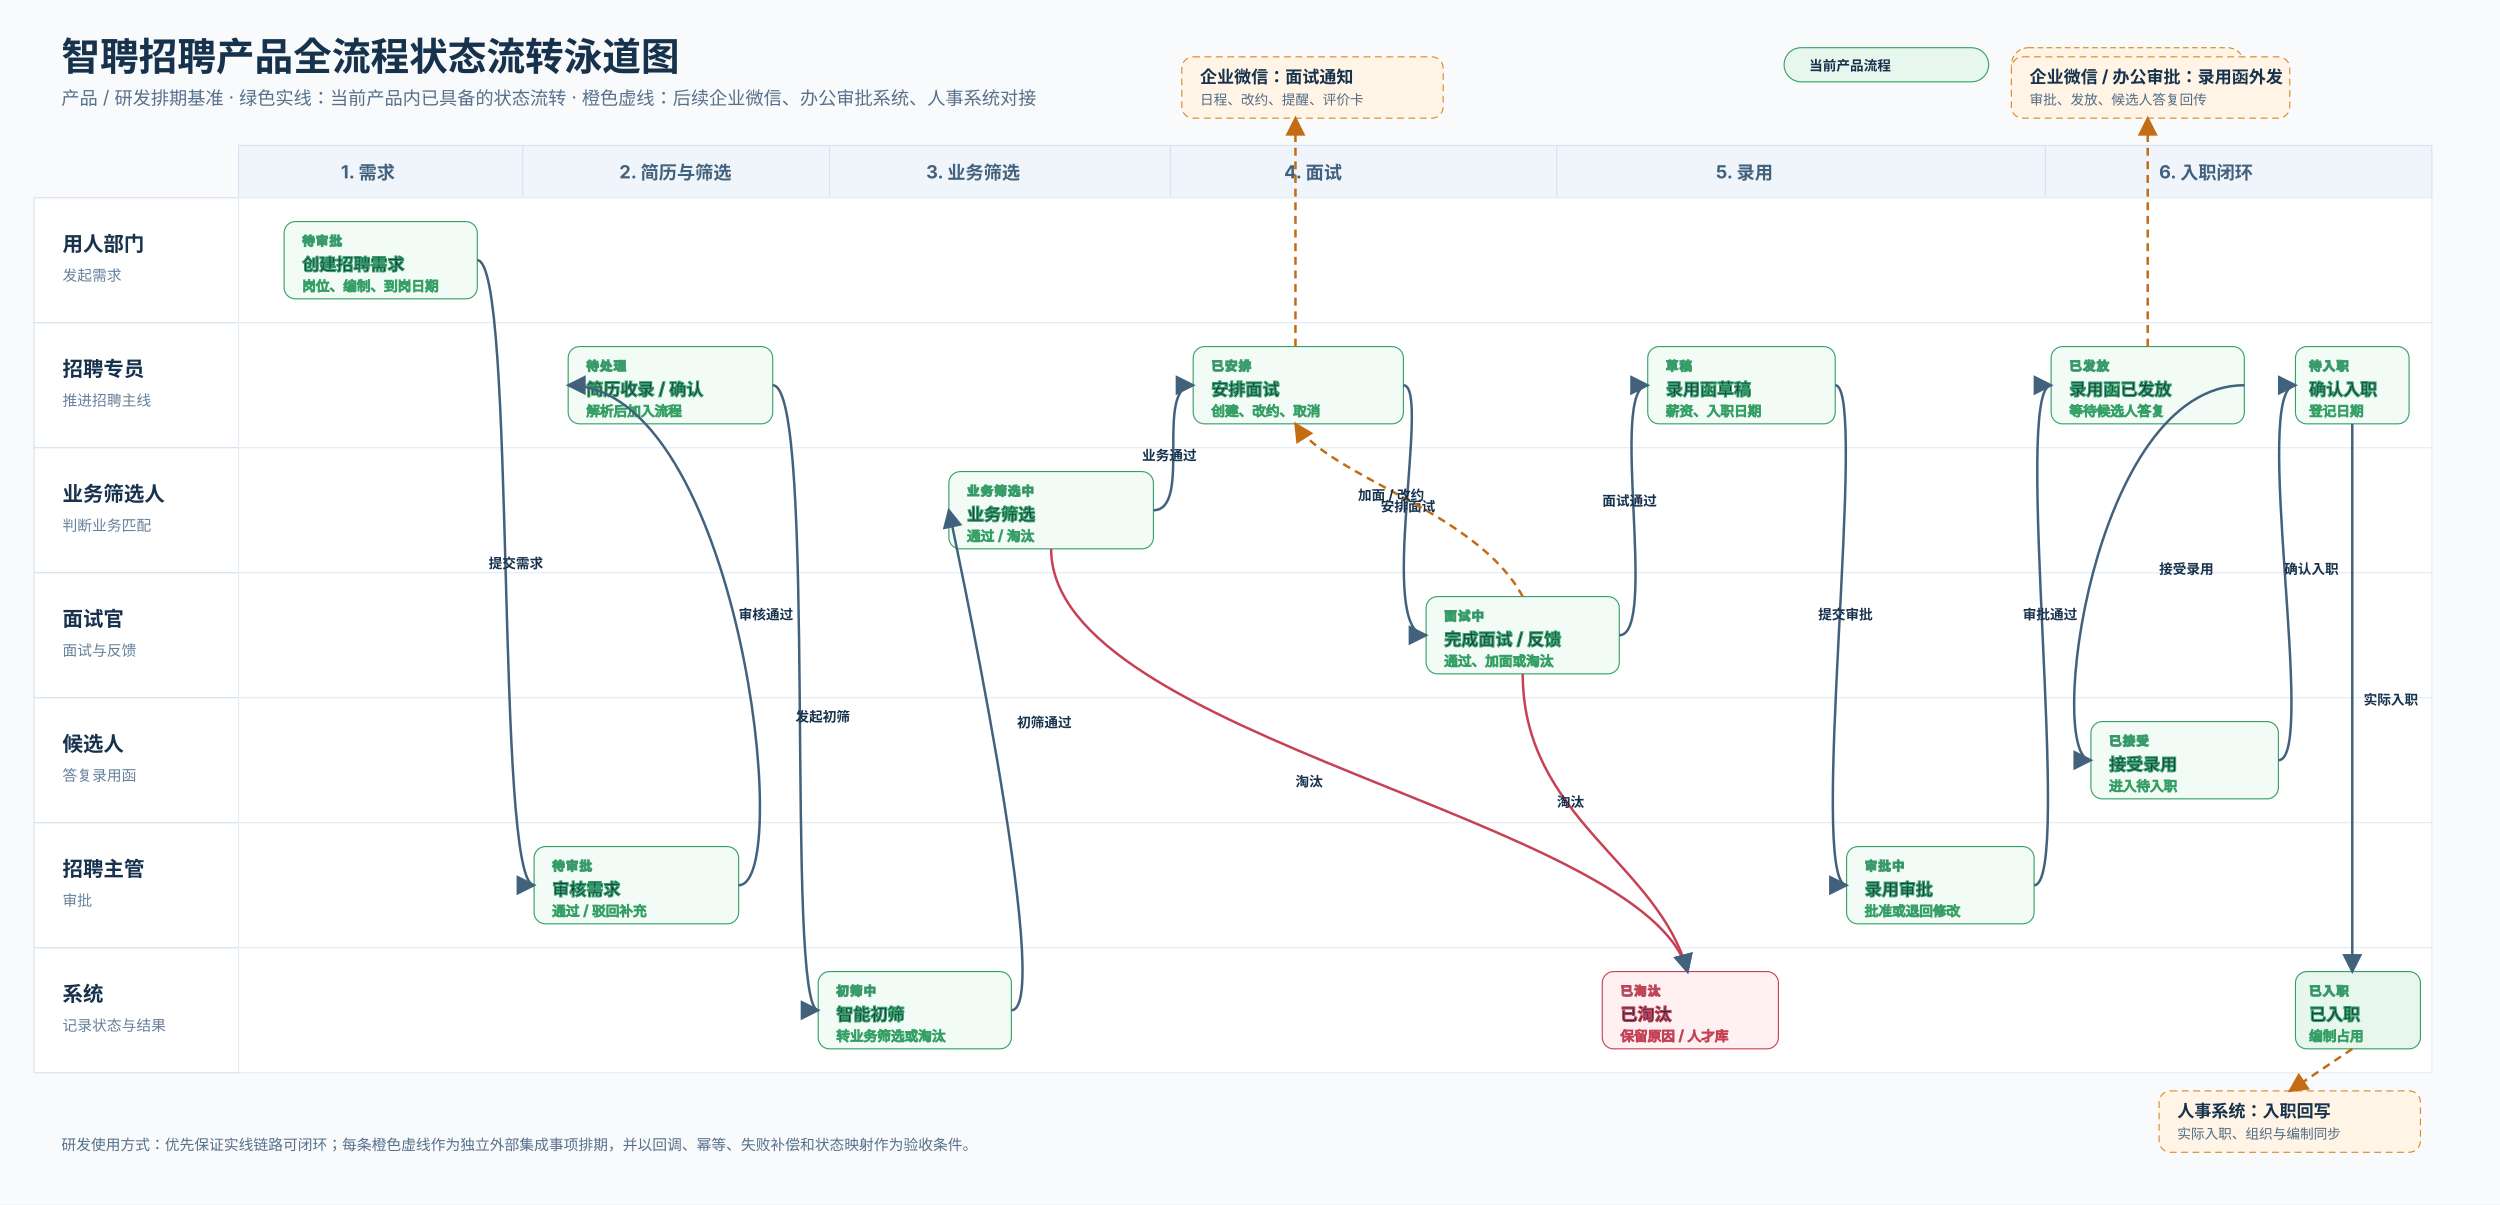
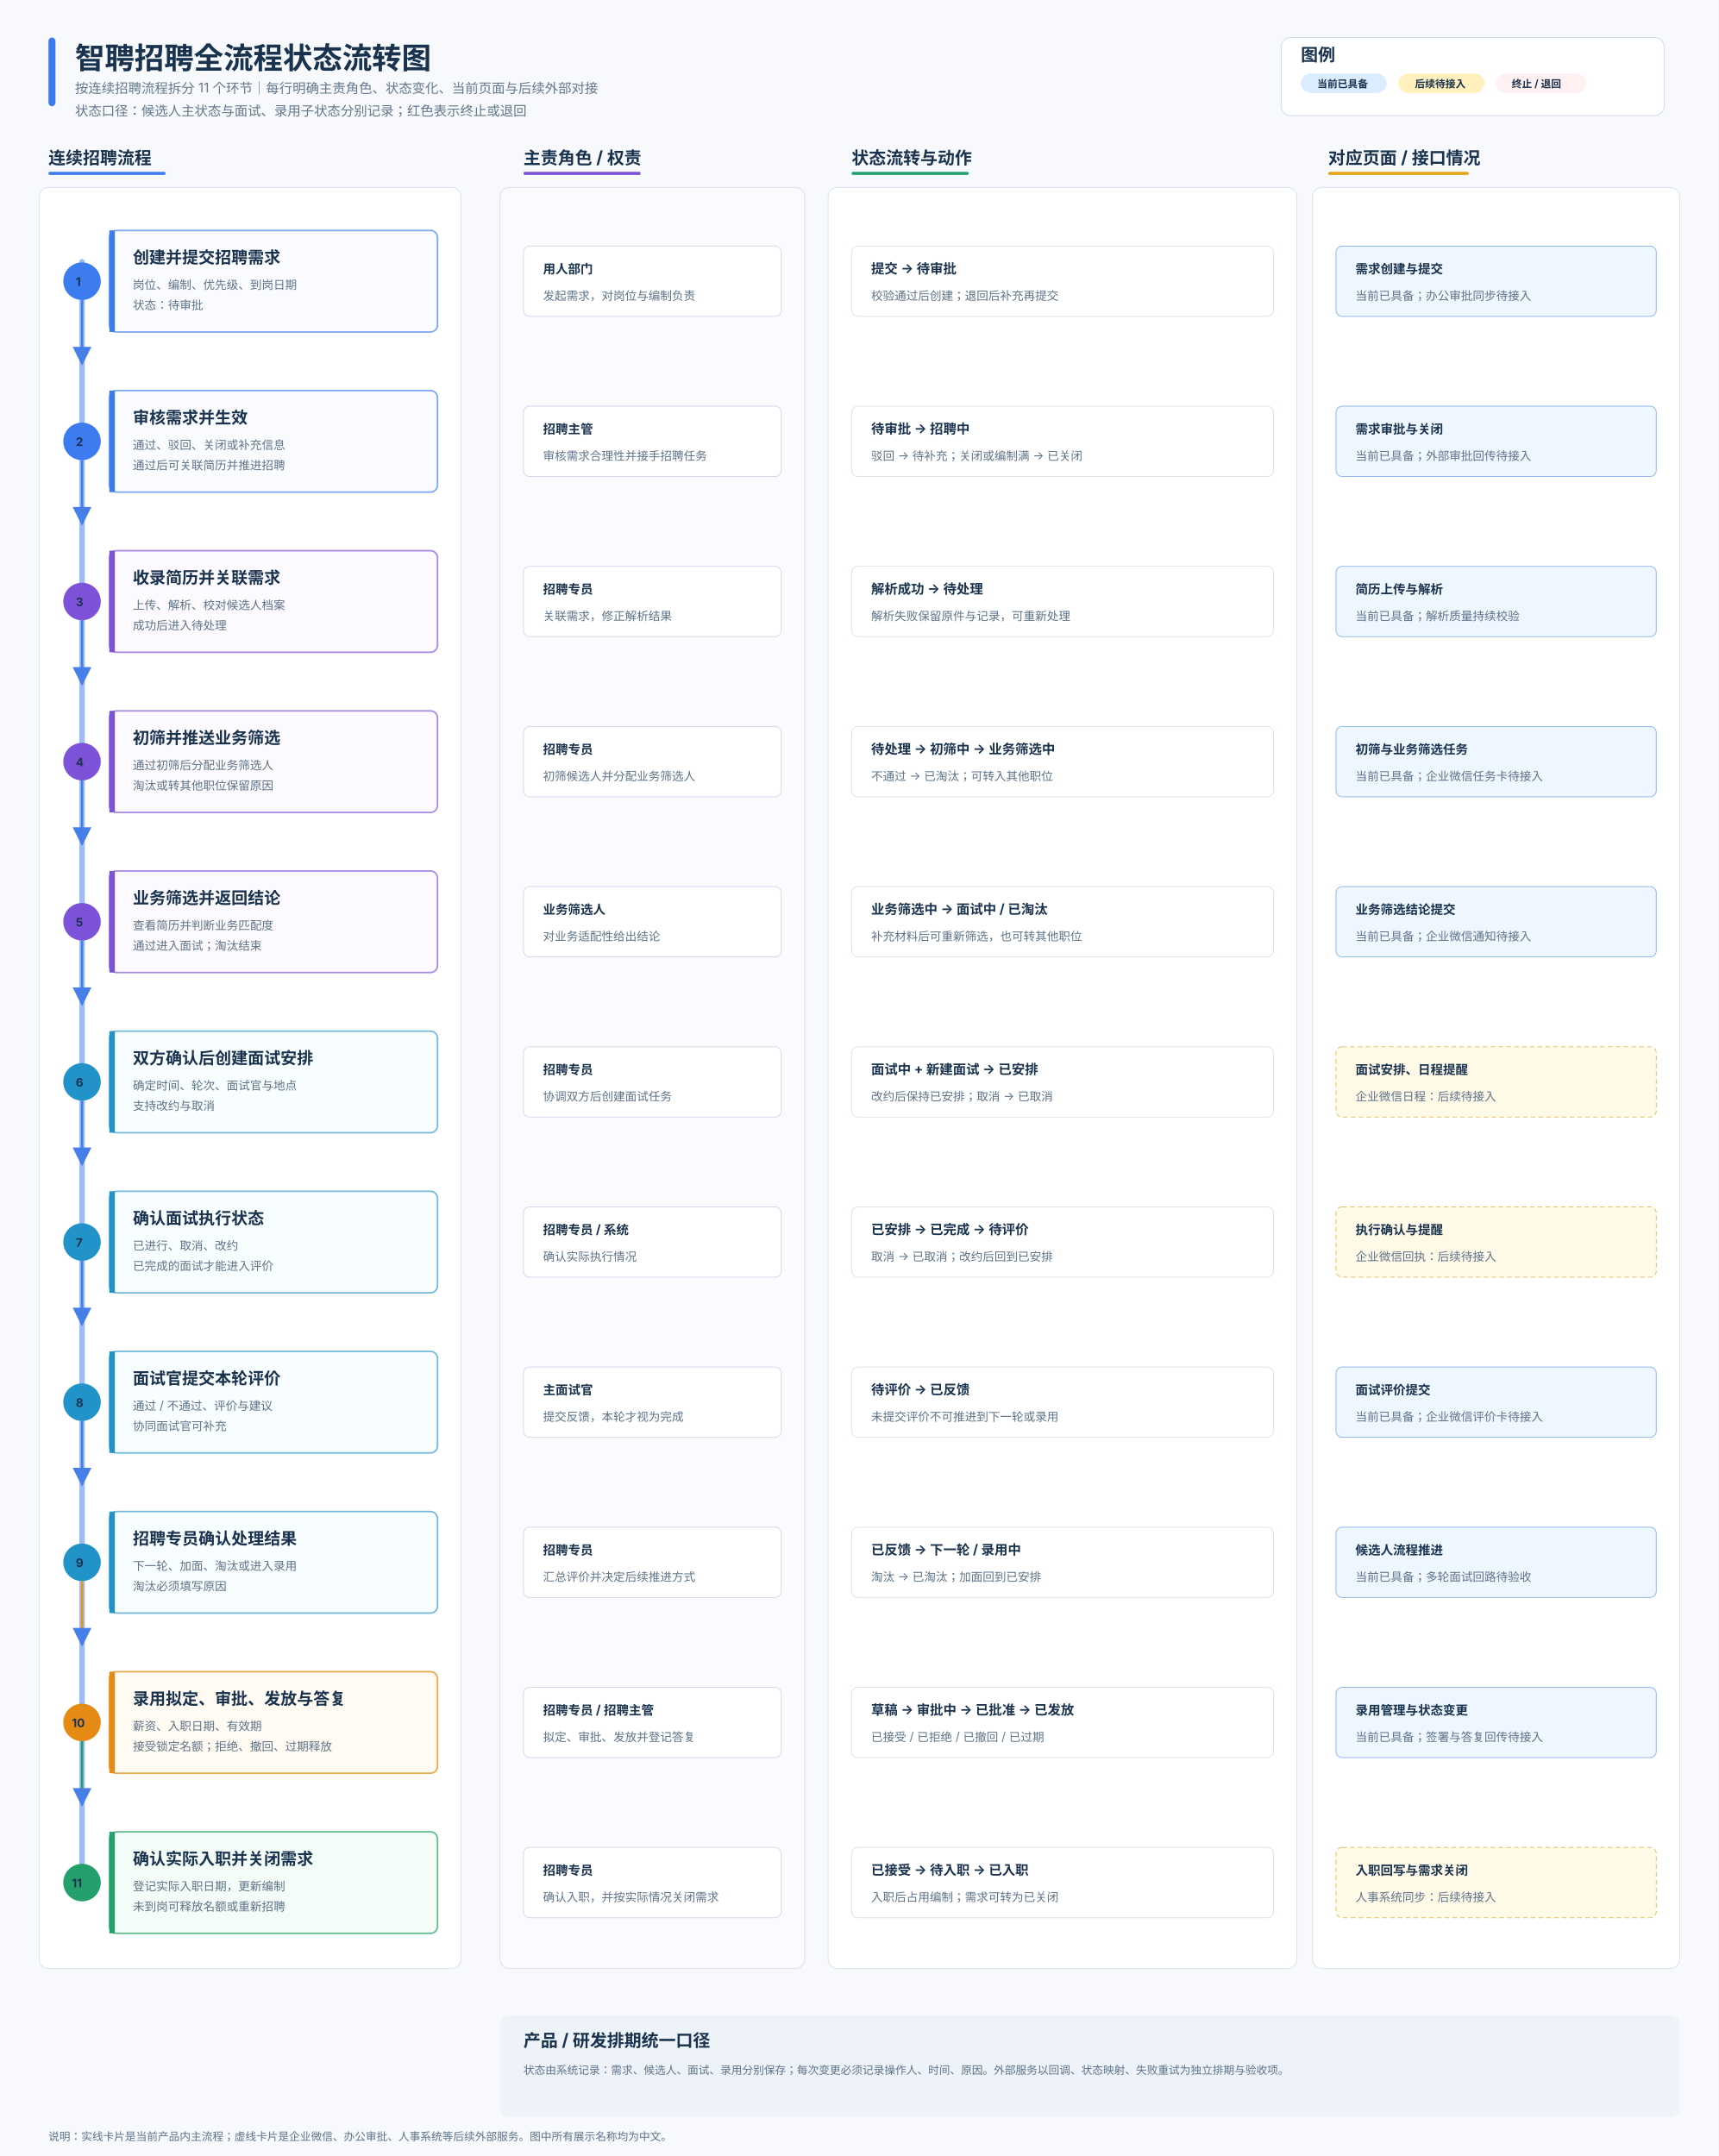
- <svg xmlns="http://www.w3.org/2000/svg" width="2200" height="1060" viewBox="0 0 2200 1060" role="img" aria-labelledby="title desc">
+ <svg xmlns="http://www.w3.org/2000/svg" width="2200" height="2760" viewBox="0 0 2200 2760" role="img" aria-labelledby="title desc">
  <defs>
-     <marker id="arrow" markerWidth="9" markerHeight="9" refX="7" refY="4" orient="auto">
-       <path d="M0,0 L0,8 L8,4z" fill="#42617d" />
+     <marker id="a" markerWidth="10" markerHeight="10" refX="7" refY="4" orient="auto">
+       <path d="M0 0L0 8 8 4z" fill="#477fe8" />
    </marker>
-     <marker id="futureArrow" markerWidth="9" markerHeight="9" refX="7" refY="4" orient="auto">
-       <path d="M0,0 L0,8 L8,4z" fill="#c46c13" />
-     </marker>
-     <style>
-       text{font-family:-apple-system,BlinkMacSystemFont,'PingFang SC','Microsoft YaHei',sans-serif;fill:#17324d}.title{font-size:34px;font-weight:700}.sub{font-size:16px;fill:#56708a}.lane{font-size:18px;font-weight:700}.laneSub{font-size:13px;fill:#65809a}.phase{font-size:16px;font-weight:700;fill:#42617d}.nodeTitle{font-size:15px;font-weight:700}.nodeStatus{font-size:11px;font-weight:700;letter-spacing:1px;fill:#50708c}.nodeDetail{font-size:12px;fill:#506b83}.edge{fill:none;stroke:#42617d;stroke-width:2.2;marker-end:url(#arrow)}.future{fill:none;stroke:#c46c13;stroke-width:2.2;stroke-dasharray:7 5;marker-end:url(#futureArrow)}.branch{fill:none;stroke:#c64154;stroke-width:2.2;marker-end:url(#arrow)}.label{font-size:12px;font-weight:700}.note{font-size:13px;fill:#56708a}.stateTitle{font-size:17px;font-weight:700}.stateBox{fill:#f2fbf6;stroke:#35a065}.stateTerminal{fill:#fff1f2;stroke:#c64154}.stateText{font-size:12px;font-weight:700;letter-spacing:.6px}.stateAction{font-size:11px;fill:#56708a}.stateEdge{fill:none;stroke:#42617d;stroke-width:1.8;marker-end:url(#arrow)}.stateBranch{fill:none;stroke:#c64154;stroke-width:1.8;marker-end:url(#arrow)}
-     </style>
+     <style>text{font-family:-apple-system,BlinkMacSystemFont,'PingFang SC','Microsoft YaHei',sans-serif;fill:#19324d}.t{font-size:38px;font-weight:700}.s{font-size:17px;fill:#62778c}.h{font-size:22px;font-weight:700}.n{font-size:15px;font-weight:700}.ct{font-size:21px;font-weight:700}.d{font-size:15px;fill:#5d7287}.r{font-size:16px;font-weight:700}.ac{font-size:17px;font-weight:700}.i{font-size:16px;font-weight:700}.tag{font-size:13px;font-weight:700}.f{font-size:14px;fill:#5d7287}</style>
  </defs>
-   <rect width="2200" height="1060" fill="#f8fafc" />
-   <text x="54" y="62" class="title">智聘招聘产品全流程状态流转泳道图</text>
-   <text x="54" y="92" class="sub">产品 / 研发排期基准 · 绿色实线：当前产品内已具备的状态流转 · 橙色虚线：后续企业微信、办公审批系统、人事系统对接</text>
-   <rect x="1570" y="42" width="180" height="30" rx="15" fill="#e8f7ee" stroke="#35a065" />
-   <text x="1592" y="62" class="label" fill="#17653d">当前产品流程</text>
-   <rect x="1770" y="42" width="205" height="30" rx="15" fill="#fff4e5" stroke="#d98a29" stroke-dasharray="5 3" />
-   <text x="1792" y="62" class="label" fill="#9b5811">后续外部接口</text>
-   <g fill="#eff5fb" stroke="#d7e3ef">
-     <rect x="210" y="128" width="250" height="46" />
-     <rect x="460" y="128" width="270" height="46" />
-     <rect x="730" y="128" width="300" height="46" />
-     <rect x="1030" y="128" width="340" height="46" />
-     <rect x="1370" y="128" width="430" height="46" />
-     <rect x="1800" y="128" width="340" height="46" />
-   </g>
-   <text x="300" y="157" class="phase">1. 需求</text>
-   <text x="545" y="157" class="phase">2. 简历与筛选</text>
-   <text x="815" y="157" class="phase">3. 业务筛选</text>
-   <text x="1130" y="157" class="phase">4. 面试</text>
-   <text x="1510" y="157" class="phase">5. 录用</text>
-   <text x="1900" y="157" class="phase">6. 入职闭环</text>
-   <g fill="#fff" stroke="#d7e3ef">
-     <rect x="30" y="174" width="180" height="110" />
-     <rect x="30" y="284" width="180" height="110" />
-     <rect x="30" y="394" width="180" height="110" />
-     <rect x="30" y="504" width="180" height="110" />
-     <rect x="30" y="614" width="180" height="110" />
-     <rect x="30" y="724" width="180" height="110" />
-     <rect x="30" y="834" width="180" height="110" />
-   </g>
-   <g fill="#fff" stroke="#e4edf5">
-     <rect x="210" y="174" width="1930" height="110" />
-     <rect x="210" y="284" width="1930" height="110" />
-     <rect x="210" y="394" width="1930" height="110" />
-     <rect x="210" y="504" width="1930" height="110" />
-     <rect x="210" y="614" width="1930" height="110" />
-     <rect x="210" y="724" width="1930" height="110" />
-     <rect x="210" y="834" width="1930" height="110" />
-   </g>
-   <g>
-     <text x="55" y="221" class="lane">用人部门</text>
-     <text x="55" y="247" class="laneSub">发起需求</text>
-     <text x="55" y="331" class="lane">招聘专员</text>
-     <text x="55" y="357" class="laneSub">推进招聘主线</text>
-     <text x="55" y="441" class="lane">业务筛选人</text>
-     <text x="55" y="467" class="laneSub">判断业务匹配</text>
-     <text x="55" y="551" class="lane">面试官</text>
-     <text x="55" y="577" class="laneSub">面试与反馈</text>
-     <text x="55" y="661" class="lane">候选人</text>
-     <text x="55" y="687" class="laneSub">答复录用函</text>
-     <text x="55" y="771" class="lane">招聘主管</text>
-     <text x="55" y="797" class="laneSub">审批</text>
-     <text x="55" y="881" class="lane">系统</text>
-     <text x="55" y="907" class="laneSub">记录状态与结果</text>
-   </g>
-   <g stroke="#35a065" fill="#f2fbf6">
-     <rect x="250" y="195" width="170" height="68" rx="10" />
-     <text x="266" y="216" class="nodeStatus">待审批</text>
-     <text x="266" y="238" class="nodeTitle">创建招聘需求</text>
-     <text x="266" y="256" class="nodeDetail">岗位、编制、到岗日期</text>
-   </g>
-   <g stroke="#35a065" fill="#f2fbf6">
-     <rect x="470" y="745" width="180" height="68" rx="10" />
-     <text x="486" y="766" class="nodeStatus">待审批</text>
-     <text x="486" y="788" class="nodeTitle">审核需求</text>
-     <text x="486" y="806" class="nodeDetail">通过 / 驳回补充</text>
-   </g>
-   <g stroke="#35a065" fill="#f2fbf6">
-     <rect x="500" y="305" width="180" height="68" rx="10" />
-     <text x="516" y="326" class="nodeStatus">待处理</text>
-     <text x="516" y="348" class="nodeTitle">简历收录 / 确认</text>
-     <text x="516" y="366" class="nodeDetail">解析后加入流程</text>
-   </g>
-   <g stroke="#35a065" fill="#f2fbf6">
-     <rect x="720" y="855" width="170" height="68" rx="10" />
-     <text x="736" y="876" class="nodeStatus">初筛中</text>
-     <text x="736" y="898" class="nodeTitle">智能初筛</text>
-     <text x="736" y="916" class="nodeDetail">转业务筛选或淘汰</text>
-   </g>
-   <g stroke="#35a065" fill="#f2fbf6">
-     <rect x="835" y="415" width="180" height="68" rx="10" />
-     <text x="851" y="436" class="nodeStatus">业务筛选中</text>
-     <text x="851" y="458" class="nodeTitle">业务筛选</text>
-     <text x="851" y="476" class="nodeDetail">通过 / 淘汰</text>
-   </g>
-   <g stroke="#35a065" fill="#f2fbf6">
-     <rect x="1050" y="305" width="185" height="68" rx="10" />
-     <text x="1066" y="326" class="nodeStatus">已安排</text>
-     <text x="1066" y="348" class="nodeTitle">安排面试</text>
-     <text x="1066" y="366" class="nodeDetail">创建、改约、取消</text>
-   </g>
-   <g stroke="#35a065" fill="#f2fbf6">
-     <rect x="1255" y="525" width="170" height="68" rx="10" />
-     <text x="1271" y="546" class="nodeStatus">面试中</text>
-     <text x="1271" y="568" class="nodeTitle">完成面试 / 反馈</text>
-     <text x="1271" y="586" class="nodeDetail">通过、加面或淘汰</text>
-   </g>
-   <g stroke="#35a065" fill="#f2fbf6">
-     <rect x="1450" y="305" width="165" height="68" rx="10" />
-     <text x="1466" y="326" class="nodeStatus">草稿</text>
-     <text x="1466" y="348" class="nodeTitle">录用函草稿</text>
-     <text x="1466" y="366" class="nodeDetail">薪资、入职日期</text>
-   </g>
-   <g stroke="#35a065" fill="#f2fbf6">
-     <rect x="1625" y="745" width="165" height="68" rx="10" />
-     <text x="1641" y="766" class="nodeStatus">审批中</text>
-     <text x="1641" y="788" class="nodeTitle">录用审批</text>
-     <text x="1641" y="806" class="nodeDetail">批准或退回修改</text>
-   </g>
-   <g stroke="#35a065" fill="#f2fbf6">
-     <rect x="1805" y="305" width="170" height="68" rx="10" />
-     <text x="1821" y="326" class="nodeStatus">已发放</text>
-     <text x="1821" y="348" class="nodeTitle">录用函已发放</text>
-     <text x="1821" y="366" class="nodeDetail">等待候选人答复</text>
-   </g>
-   <g stroke="#35a065" fill="#f2fbf6">
-     <rect x="1840" y="635" width="165" height="68" rx="10" />
-     <text x="1856" y="656" class="nodeStatus">已接受</text>
-     <text x="1856" y="678" class="nodeTitle">接受录用</text>
-     <text x="1856" y="696" class="nodeDetail">进入待入职</text>
-   </g>
-   <g stroke="#35a065" fill="#f2fbf6">
-     <rect x="2020" y="305" width="100" height="68" rx="10" />
-     <text x="2032" y="326" class="nodeStatus">待入职</text>
-     <text x="2032" y="348" class="nodeTitle">确认入职</text>
-     <text x="2032" y="366" class="nodeDetail">登记日期</text>
-   </g>
-   <g stroke="#35a065" fill="#e8f7ee">
-     <rect x="2020" y="855" width="110" height="68" rx="10" />
-     <text x="2032" y="876" class="nodeStatus">已入职</text>
-     <text x="2032" y="898" class="nodeTitle">已入职</text>
-     <text x="2032" y="916" class="nodeDetail">编制占用</text>
-   </g>
-   <g stroke="#c64154" fill="#fff1f2">
-     <rect x="1410" y="855" width="155" height="68" rx="10" />
-     <text x="1426" y="876" class="nodeStatus">已淘汰</text>
-     <text x="1426" y="898" class="nodeTitle">已淘汰</text>
-     <text x="1426" y="916" class="nodeDetail">保留原因 / 人才库</text>
-   </g>
-   <path class="edge" d="M420 229 C455 229 435 779 470 779" />
-   <text x="430" y="500" class="label">提交需求</text>
-   <path class="edge" d="M650 779 C700 779 650 339 500 339" />
-   <text x="650" y="545" class="label">审核通过</text>
-   <path class="edge" d="M680 339 C720 339 690 889 720 889" />
-   <text x="700" y="635" class="label">发起初筛</text>
-   <path class="edge" d="M890 889 C930 889 835 449 835 449" />
-   <text x="895" y="640" class="label">初筛通过</text>
-   <path class="edge" d="M1015 449 C1050 449 1015 339 1050 339" />
-   <text x="1005" y="405" class="label">业务通过</text>
-   <path class="edge" d="M1235 339 C1260 339 1210 559 1255 559" />
-   <text x="1215" y="450" class="label">安排面试</text>
-   <path class="edge" d="M1425 559 C1460 559 1415 339 1450 339" />
-   <text x="1410" y="445" class="label">面试通过</text>
-   <path class="edge" d="M1615 339 C1645 339 1590 779 1625 779" />
-   <text x="1600" y="545" class="label">提交审批</text>
-   <path class="edge" d="M1790 779 C1825 779 1770 339 1805 339" />
-   <text x="1780" y="545" class="label">审批通过</text>
-   <path class="edge" d="M1975 339 C1840 339 1800 669 1840 669" />
-   <text x="1900" y="505" class="label">接受录用</text>
-   <path class="edge" d="M2005 669 C2040 669 1980 339 2020 339" />
-   <text x="2010" y="505" class="label">确认入职</text>
-   <path class="edge" d="M2070 373 C2070 520 2070 710 2070 855" />
-   <text x="2080" y="620" class="label">实际入职</text>
-   <path class="branch" d="M925 483 C925 650 1450 720 1485 855" />
-   <text x="1140" y="692" class="label" fill="#c64154">淘汰</text>
-   <path class="branch" d="M1340 593 C1340 720 1460 760 1485 855" />
-   <text x="1370" y="710" class="label" fill="#c64154">淘汰</text>
-   <path class="future" d="M1340 525 C1300 450 1170 420 1140 373" />
-   <text x="1195" y="440" class="label" fill="#c46c13">加面 / 改约</text>
-   <g fill="#fff4e5" stroke="#d98a29" stroke-dasharray="6 4">
-     <rect x="1040" y="50" width="230" height="54" rx="10" />
-     <rect x="1770" y="50" width="245" height="54" rx="10" />
-     <rect x="1900" y="960" width="230" height="54" rx="10" />
-   </g>
-   <text x="1056" y="73" class="nodeTitle" fill="#9b5811">企业微信：面试通知</text>
-   <text x="1056" y="92" class="nodeDetail">日程、改约、提醒、评价卡</text>
-   <text x="1786" y="73" class="nodeTitle" fill="#9b5811">企业微信 / 办公审批：录用函外发</text>
-   <text x="1786" y="92" class="nodeDetail">审批、发放、候选人答复回传</text>
-   <text x="1916" y="983" class="nodeTitle" fill="#9b5811">人事系统：入职回写</text>
-   <text x="1916" y="1002" class="nodeDetail">实际入职、组织与编制同步</text>
-   <path class="future" d="M1140 305 L1140 104" />
-   <path class="future" d="M1890 305 L1890 104" />
-   <path class="future" d="M2070 923 L2015 960" />
-   <text x="54" y="1012" class="note">研发使用方式：优先保证实线链路可闭环；每条橙色虚线作为独立外部集成事项排期，并以回调、幂等、失败补偿和状态映射作为验收条件。</text>
+   <rect width="2200" height="2760" fill="#f7f9fc" />
+   <rect x="62" y="48" width="9" height="88" rx="5" fill="#3d7bf0" />
+   <text x="96" y="88" class="t">智聘招聘全流程状态流转图</text>
+   <text x="96" y="119" class="s">按连续招聘流程拆分 11 个环节｜每行明确主责角色、状态变化、当前页面与后续外部对接</text>
+   <text x="96" y="148" class="s">状态口径：候选人主状态与面试、录用子状态分别记录；红色表示终止或退回</text>
+   <rect x="1640" y="48" width="490" height="100" rx="12" fill="#fff" stroke="#ccd9e6" />
+   <text x="1665" y="78" class="h">图例</text>
+   <rect x="1665" y="94" width="110" height="25" rx="13" fill="#dcecff" />
+   <text x="1686" y="112" class="tag" fill="#2865bd">当前已具备</text>
+   <rect x="1790" y="94" width="110" height="25" rx="13" fill="#fff0be" />
+   <text x="1811" y="112" class="tag" fill="#9b6800">后续待接入</text>
+   <rect x="1915" y="94" width="115" height="25" rx="13" fill="#fff0f1" />
+   <text x="1935" y="112" class="tag" fill="#b33949">终止 / 退回</text>
+   <text x="62" y="210" class="h">连续招聘流程</text>
+   <rect x="62" y="220" width="150" height="4" rx="2" fill="#3d7bf0" />
+   <text x="670" y="210" class="h">主责角色 / 权责</text>
+   <rect x="670" y="220" width="150" height="4" rx="2" fill="#7c52d9" />
+   <text x="1090" y="210" class="h">状态流转与动作</text>
+   <rect x="1090" y="220" width="150" height="4" rx="2" fill="#21a170" />
+   <text x="1700" y="210" class="h">对应页面 / 接口情况</text>
+   <rect x="1700" y="220" width="180" height="4" rx="2" fill="#e5a314" />
+   <rect x="50" y="240" width="540" height="2280" rx="12" fill="#fff" stroke="#d5e0ed" />
+   <rect x="640" y="240" width="390" height="2280" rx="12" fill="#fbfaff" stroke="#ddd8ed" />
+   <rect x="1060" y="240" width="600" height="2280" rx="12" fill="#fff" stroke="#d5e0ed" />
+   <rect x="1680" y="240" width="470" height="2280" rx="12" fill="#fff" stroke="#d5e0ed" />
+   <path d="M105 335L105 2390" fill="none" stroke="#9ebdf6" stroke-width="7" stroke-linecap="round" />
+   <g transform="translate(0 0)">
+     <circle cx="105" cy="360" r="24" fill="#3d7bf0" />
+     <text x="97" y="366" class="n" fill="#fff">1</text>
+     <rect x="140" y="295" width="420" height="130" rx="9" fill="#f9fbff" stroke="#7fa7ef" stroke-width="2" />
+     <rect x="140" y="295" width="7" height="130" fill="#3d7bf0" />
+     <text x="170" y="337" class="ct">创建并提交招聘需求</text>
+     <text x="170" y="370" class="d">岗位、编制、优先级、到岗日期</text>
+     <text x="170" y="396" class="d">状态：待审批</text>
+     <rect x="670" y="315" width="330" height="90" rx="8" fill="#fff" stroke="#d8d0eb" />
+     <text x="695" y="350" class="r">用人部门</text>
+     <text x="695" y="384" class="d">发起需求，对岗位与编制负责</text>
+     <rect x="1090" y="315" width="540" height="90" rx="8" fill="#fff" stroke="#d7e1ea" />
+     <text x="1115" y="350" class="ac">提交 → 待审批</text>
+     <text x="1115" y="384" class="d">校验通过后创建；退回后补充再提交</text>
+     <rect x="1710" y="315" width="410" height="90" rx="8" fill="#eef6ff" stroke="#8ab2eb" />
+     <text x="1735" y="350" class="i">需求创建与提交</text>
+     <text x="1735" y="384" class="d">当前已具备；办公审批同步待接入</text>
+     <path d="M105 384L105 465" fill="none" stroke="#477fe8" stroke-width="3" marker-end="url(#a)" />
+   </g>
+   <g transform="translate(0 205)">
+     <circle cx="105" cy="360" r="24" fill="#3d7bf0" />
+     <text x="97" y="366" class="n" fill="#fff">2</text>
+     <rect x="140" y="295" width="420" height="130" rx="9" fill="#f9fbff" stroke="#7fa7ef" stroke-width="2" />
+     <rect x="140" y="295" width="7" height="130" fill="#3d7bf0" />
+     <text x="170" y="337" class="ct">审核需求并生效</text>
+     <text x="170" y="370" class="d">通过、驳回、关闭或补充信息</text>
+     <text x="170" y="396" class="d">通过后可关联简历并推进招聘</text>
+     <rect x="670" y="315" width="330" height="90" rx="8" fill="#fff" stroke="#d8d0eb" />
+     <text x="695" y="350" class="r">招聘主管</text>
+     <text x="695" y="384" class="d">审核需求合理性并接手招聘任务</text>
+     <rect x="1090" y="315" width="540" height="90" rx="8" fill="#fff" stroke="#d7e1ea" />
+     <text x="1115" y="350" class="ac">待审批 → 招聘中</text>
+     <text x="1115" y="384" class="d">驳回 → 待补充；关闭或编制满 → 已关闭</text>
+     <rect x="1710" y="315" width="410" height="90" rx="8" fill="#eef6ff" stroke="#8ab2eb" />
+     <text x="1735" y="350" class="i">需求审批与关闭</text>
+     <text x="1735" y="384" class="d">当前已具备；外部审批回传待接入</text>
+     <path d="M105 384L105 465" fill="none" stroke="#477fe8" stroke-width="3" marker-end="url(#a)" />
+   </g>
+   <g transform="translate(0 410)">
+     <circle cx="105" cy="360" r="24" fill="#7c52d9" />
+     <text x="97" y="366" class="n" fill="#fff">3</text>
+     <rect x="140" y="295" width="420" height="130" rx="9" fill="#fcfaff" stroke="#a88ae4" stroke-width="2" />
+     <rect x="140" y="295" width="7" height="130" fill="#7c52d9" />
+     <text x="170" y="337" class="ct">收录简历并关联需求</text>
+     <text x="170" y="370" class="d">上传、解析、校对候选人档案</text>
+     <text x="170" y="396" class="d">成功后进入待处理</text>
+     <rect x="670" y="315" width="330" height="90" rx="8" fill="#fff" stroke="#d8d0eb" />
+     <text x="695" y="350" class="r">招聘专员</text>
+     <text x="695" y="384" class="d">关联需求，修正解析结果</text>
+     <rect x="1090" y="315" width="540" height="90" rx="8" fill="#fff" stroke="#d7e1ea" />
+     <text x="1115" y="350" class="ac">解析成功 → 待处理</text>
+     <text x="1115" y="384" class="d">解析失败保留原件与记录，可重新处理</text>
+     <rect x="1710" y="315" width="410" height="90" rx="8" fill="#eef6ff" stroke="#8ab2eb" />
+     <text x="1735" y="350" class="i">简历上传与解析</text>
+     <text x="1735" y="384" class="d">当前已具备；解析质量持续校验</text>
+     <path d="M105 384L105 465" fill="none" stroke="#477fe8" stroke-width="3" marker-end="url(#a)" />
+   </g>
+   <g transform="translate(0 615)">
+     <circle cx="105" cy="360" r="24" fill="#7c52d9" />
+     <text x="97" y="366" class="n" fill="#fff">4</text>
+     <rect x="140" y="295" width="420" height="130" rx="9" fill="#fcfaff" stroke="#a88ae4" stroke-width="2" />
+     <rect x="140" y="295" width="7" height="130" fill="#7c52d9" />
+     <text x="170" y="337" class="ct">初筛并推送业务筛选</text>
+     <text x="170" y="370" class="d">通过初筛后分配业务筛选人</text>
+     <text x="170" y="396" class="d">淘汰或转其他职位保留原因</text>
+     <rect x="670" y="315" width="330" height="90" rx="8" fill="#fff" stroke="#d8d0eb" />
+     <text x="695" y="350" class="r">招聘专员</text>
+     <text x="695" y="384" class="d">初筛候选人并分配业务筛选人</text>
+     <rect x="1090" y="315" width="540" height="90" rx="8" fill="#fff" stroke="#d7e1ea" />
+     <text x="1115" y="350" class="ac">待处理 → 初筛中 → 业务筛选中</text>
+     <text x="1115" y="384" class="d">不通过 → 已淘汰；可转入其他职位</text>
+     <rect x="1710" y="315" width="410" height="90" rx="8" fill="#eef6ff" stroke="#8ab2eb" />
+     <text x="1735" y="350" class="i">初筛与业务筛选任务</text>
+     <text x="1735" y="384" class="d">当前已具备；企业微信任务卡待接入</text>
+     <path d="M105 384L105 465" fill="none" stroke="#477fe8" stroke-width="3" marker-end="url(#a)" />
+   </g>
+   <g transform="translate(0 820)">
+     <circle cx="105" cy="360" r="24" fill="#7c52d9" />
+     <text x="97" y="366" class="n" fill="#fff">5</text>
+     <rect x="140" y="295" width="420" height="130" rx="9" fill="#fcfaff" stroke="#a88ae4" stroke-width="2" />
+     <rect x="140" y="295" width="7" height="130" fill="#7c52d9" />
+     <text x="170" y="337" class="ct">业务筛选并返回结论</text>
+     <text x="170" y="370" class="d">查看简历并判断业务匹配度</text>
+     <text x="170" y="396" class="d">通过进入面试；淘汰结束</text>
+     <rect x="670" y="315" width="330" height="90" rx="8" fill="#fff" stroke="#d8d0eb" />
+     <text x="695" y="350" class="r">业务筛选人</text>
+     <text x="695" y="384" class="d">对业务适配性给出结论</text>
+     <rect x="1090" y="315" width="540" height="90" rx="8" fill="#fff" stroke="#d7e1ea" />
+     <text x="1115" y="350" class="ac">业务筛选中 → 面试中 / 已淘汰</text>
+     <text x="1115" y="384" class="d">补充材料后可重新筛选，也可转其他职位</text>
+     <rect x="1710" y="315" width="410" height="90" rx="8" fill="#eef6ff" stroke="#8ab2eb" />
+     <text x="1735" y="350" class="i">业务筛选结论提交</text>
+     <text x="1735" y="384" class="d">当前已具备；企业微信通知待接入</text>
+     <path d="M105 384L105 465" fill="none" stroke="#477fe8" stroke-width="3" marker-end="url(#a)" />
+   </g>
+   <g transform="translate(0 1025)">
+     <circle cx="105" cy="360" r="24" fill="#2193c8" />
+     <text x="97" y="366" class="n" fill="#fff">6</text>
+     <rect x="140" y="295" width="420" height="130" rx="9" fill="#f8fdff" stroke="#75badc" stroke-width="2" />
+     <rect x="140" y="295" width="7" height="130" fill="#2193c8" />
+     <text x="170" y="337" class="ct">双方确认后创建面试安排</text>
+     <text x="170" y="370" class="d">确定时间、轮次、面试官与地点</text>
+     <text x="170" y="396" class="d">支持改约与取消</text>
+     <rect x="670" y="315" width="330" height="90" rx="8" fill="#fff" stroke="#d8d0eb" />
+     <text x="695" y="350" class="r">招聘专员</text>
+     <text x="695" y="384" class="d">协调双方后创建面试任务</text>
+     <rect x="1090" y="315" width="540" height="90" rx="8" fill="#fff" stroke="#d7e1ea" />
+     <text x="1115" y="350" class="ac">面试中 + 新建面试 → 已安排</text>
+     <text x="1115" y="384" class="d">改约后保持已安排；取消 → 已取消</text>
+     <rect x="1710" y="315" width="410" height="90" rx="8" fill="#fff9e8" stroke="#dfbd59" stroke-dasharray="6 4" />
+     <text x="1735" y="350" class="i">面试安排、日程提醒</text>
+     <text x="1735" y="384" class="d">企业微信日程：后续待接入</text>
+     <path d="M105 384L105 465" fill="none" stroke="#477fe8" stroke-width="3" marker-end="url(#a)" />
+   </g>
+   <g transform="translate(0 1230)">
+     <circle cx="105" cy="360" r="24" fill="#2193c8" />
+     <text x="97" y="366" class="n" fill="#fff">7</text>
+     <rect x="140" y="295" width="420" height="130" rx="9" fill="#f8fdff" stroke="#75badc" stroke-width="2" />
+     <rect x="140" y="295" width="7" height="130" fill="#2193c8" />
+     <text x="170" y="337" class="ct">确认面试执行状态</text>
+     <text x="170" y="370" class="d">已进行、取消、改约</text>
+     <text x="170" y="396" class="d">已完成的面试才能进入评价</text>
+     <rect x="670" y="315" width="330" height="90" rx="8" fill="#fff" stroke="#d8d0eb" />
+     <text x="695" y="350" class="r">招聘专员 / 系统</text>
+     <text x="695" y="384" class="d">确认实际执行情况</text>
+     <rect x="1090" y="315" width="540" height="90" rx="8" fill="#fff" stroke="#d7e1ea" />
+     <text x="1115" y="350" class="ac">已安排 → 已完成 → 待评价</text>
+     <text x="1115" y="384" class="d">取消 → 已取消；改约后回到已安排</text>
+     <rect x="1710" y="315" width="410" height="90" rx="8" fill="#fff9e8" stroke="#dfbd59" stroke-dasharray="6 4" />
+     <text x="1735" y="350" class="i">执行确认与提醒</text>
+     <text x="1735" y="384" class="d">企业微信回执：后续待接入</text>
+     <path d="M105 384L105 465" fill="none" stroke="#477fe8" stroke-width="3" marker-end="url(#a)" />
+   </g>
+   <g transform="translate(0 1435)">
+     <circle cx="105" cy="360" r="24" fill="#2193c8" />
+     <text x="97" y="366" class="n" fill="#fff">8</text>
+     <rect x="140" y="295" width="420" height="130" rx="9" fill="#f8fdff" stroke="#75badc" stroke-width="2" />
+     <rect x="140" y="295" width="7" height="130" fill="#2193c8" />
+     <text x="170" y="337" class="ct">面试官提交本轮评价</text>
+     <text x="170" y="370" class="d">通过 / 不通过、评价与建议</text>
+     <text x="170" y="396" class="d">协同面试官可补充</text>
+     <rect x="670" y="315" width="330" height="90" rx="8" fill="#fff" stroke="#d8d0eb" />
+     <text x="695" y="350" class="r">主面试官</text>
+     <text x="695" y="384" class="d">提交反馈，本轮才视为完成</text>
+     <rect x="1090" y="315" width="540" height="90" rx="8" fill="#fff" stroke="#d7e1ea" />
+     <text x="1115" y="350" class="ac">待评价 → 已反馈</text>
+     <text x="1115" y="384" class="d">未提交评价不可推进到下一轮或录用</text>
+     <rect x="1710" y="315" width="410" height="90" rx="8" fill="#eef6ff" stroke="#8ab2eb" />
+     <text x="1735" y="350" class="i">面试评价提交</text>
+     <text x="1735" y="384" class="d">当前已具备；企业微信评价卡待接入</text>
+     <path d="M105 384L105 465" fill="none" stroke="#477fe8" stroke-width="3" marker-end="url(#a)" />
+   </g>
+   <g transform="translate(0 1640)">
+     <circle cx="105" cy="360" r="24" fill="#2193c8" />
+     <text x="97" y="366" class="n" fill="#fff">9</text>
+     <rect x="140" y="295" width="420" height="130" rx="9" fill="#f8fdff" stroke="#75badc" stroke-width="2" />
+     <rect x="140" y="295" width="7" height="130" fill="#2193c8" />
+     <text x="170" y="337" class="ct">招聘专员确认处理结果</text>
+     <text x="170" y="370" class="d">下一轮、加面、淘汰或进入录用</text>
+     <text x="170" y="396" class="d">淘汰必须填写原因</text>
+     <rect x="670" y="315" width="330" height="90" rx="8" fill="#fff" stroke="#d8d0eb" />
+     <text x="695" y="350" class="r">招聘专员</text>
+     <text x="695" y="384" class="d">汇总评价并决定后续推进方式</text>
+     <rect x="1090" y="315" width="540" height="90" rx="8" fill="#fff" stroke="#d7e1ea" />
+     <text x="1115" y="350" class="ac">已反馈 → 下一轮 / 录用中</text>
+     <text x="1115" y="384" class="d">淘汰 → 已淘汰；加面回到已安排</text>
+     <rect x="1710" y="315" width="410" height="90" rx="8" fill="#eef6ff" stroke="#8ab2eb" />
+     <text x="1735" y="350" class="i">候选人流程推进</text>
+     <text x="1735" y="384" class="d">当前已具备；多轮面试回路待验收</text>
+     <path d="M105 384L105 465" fill="none" stroke="#e59616" stroke-width="3" marker-end="url(#a)" />
+   </g>
+   <g transform="translate(0 1845)">
+     <circle cx="105" cy="360" r="24" fill="#e58a14" />
+     <text x="92" y="366" class="n" fill="#fff">10</text>
+     <rect x="140" y="295" width="420" height="130" rx="9" fill="#fffaf2" stroke="#eba94d" stroke-width="2" />
+     <rect x="140" y="295" width="7" height="130" fill="#e58a14" />
+     <text x="170" y="337" class="ct">录用拟定、审批、发放与答复</text>
+     <text x="170" y="370" class="d">薪资、入职日期、有效期</text>
+     <text x="170" y="396" class="d">接受锁定名额；拒绝、撤回、过期释放</text>
+     <rect x="670" y="315" width="330" height="90" rx="8" fill="#fff" stroke="#d8d0eb" />
+     <text x="695" y="350" class="r">招聘专员 / 招聘主管</text>
+     <text x="695" y="384" class="d">拟定、审批、发放并登记答复</text>
+     <rect x="1090" y="315" width="540" height="90" rx="8" fill="#fff" stroke="#d7e1ea" />
+     <text x="1115" y="350" class="ac">草稿 → 审批中 → 已批准 → 已发放</text>
+     <text x="1115" y="384" class="d">已接受 / 已拒绝 / 已撤回 / 已过期</text>
+     <rect x="1710" y="315" width="410" height="90" rx="8" fill="#eef6ff" stroke="#8ab2eb" />
+     <text x="1735" y="350" class="i">录用管理与状态变更</text>
+     <text x="1735" y="384" class="d">当前已具备；签署与答复回传待接入</text>
+     <path d="M105 384L105 465" fill="none" stroke="#24a06d" stroke-width="3" marker-end="url(#a)" />
+   </g>
+   <g transform="translate(0 2050)">
+     <circle cx="105" cy="360" r="24" fill="#24a06d" />
+     <text x="92" y="366" class="n" fill="#fff">11</text>
+     <rect x="140" y="295" width="420" height="130" rx="9" fill="#f4fcf8" stroke="#64bd91" stroke-width="2" />
+     <rect x="140" y="295" width="7" height="130" fill="#24a06d" />
+     <text x="170" y="337" class="ct">确认实际入职并关闭需求</text>
+     <text x="170" y="370" class="d">登记实际入职日期，更新编制</text>
+     <text x="170" y="396" class="d">未到岗可释放名额或重新招聘</text>
+     <rect x="670" y="315" width="330" height="90" rx="8" fill="#fff" stroke="#d8d0eb" />
+     <text x="695" y="350" class="r">招聘专员</text>
+     <text x="695" y="384" class="d">确认入职，并按实际情况关闭需求</text>
+     <rect x="1090" y="315" width="540" height="90" rx="8" fill="#fff" stroke="#d7e1ea" />
+     <text x="1115" y="350" class="ac">已接受 → 待入职 → 已入职</text>
+     <text x="1115" y="384" class="d">入职后占用编制；需求可转为已关闭</text>
+     <rect x="1710" y="315" width="410" height="90" rx="8" fill="#fff9e8" stroke="#dfbd59" stroke-dasharray="6 4" />
+     <text x="1735" y="350" class="i">入职回写与需求关闭</text>
+     <text x="1735" y="384" class="d">人事系统同步：后续待接入</text>
+   </g>
+   <rect x="640" y="2580" width="1510" height="130" rx="12" fill="#edf3f8" />
+   <text x="670" y="2620" class="h">产品 / 研发排期统一口径</text>
+   <text x="670" y="2655" class="f">状态由系统记录：需求、候选人、面试、录用分别保存；每次变更必须记录操作人、时间、原因。外部服务以回调、状态映射、失败重试为独立排期与验收项。</text>
+   <text x="62" y="2740" class="f">说明：实线卡片是当前产品内主流程；虚线卡片是企业微信、办公审批、人事系统等后续外部服务。图中所有展示名称均为中文。</text>
</svg>
